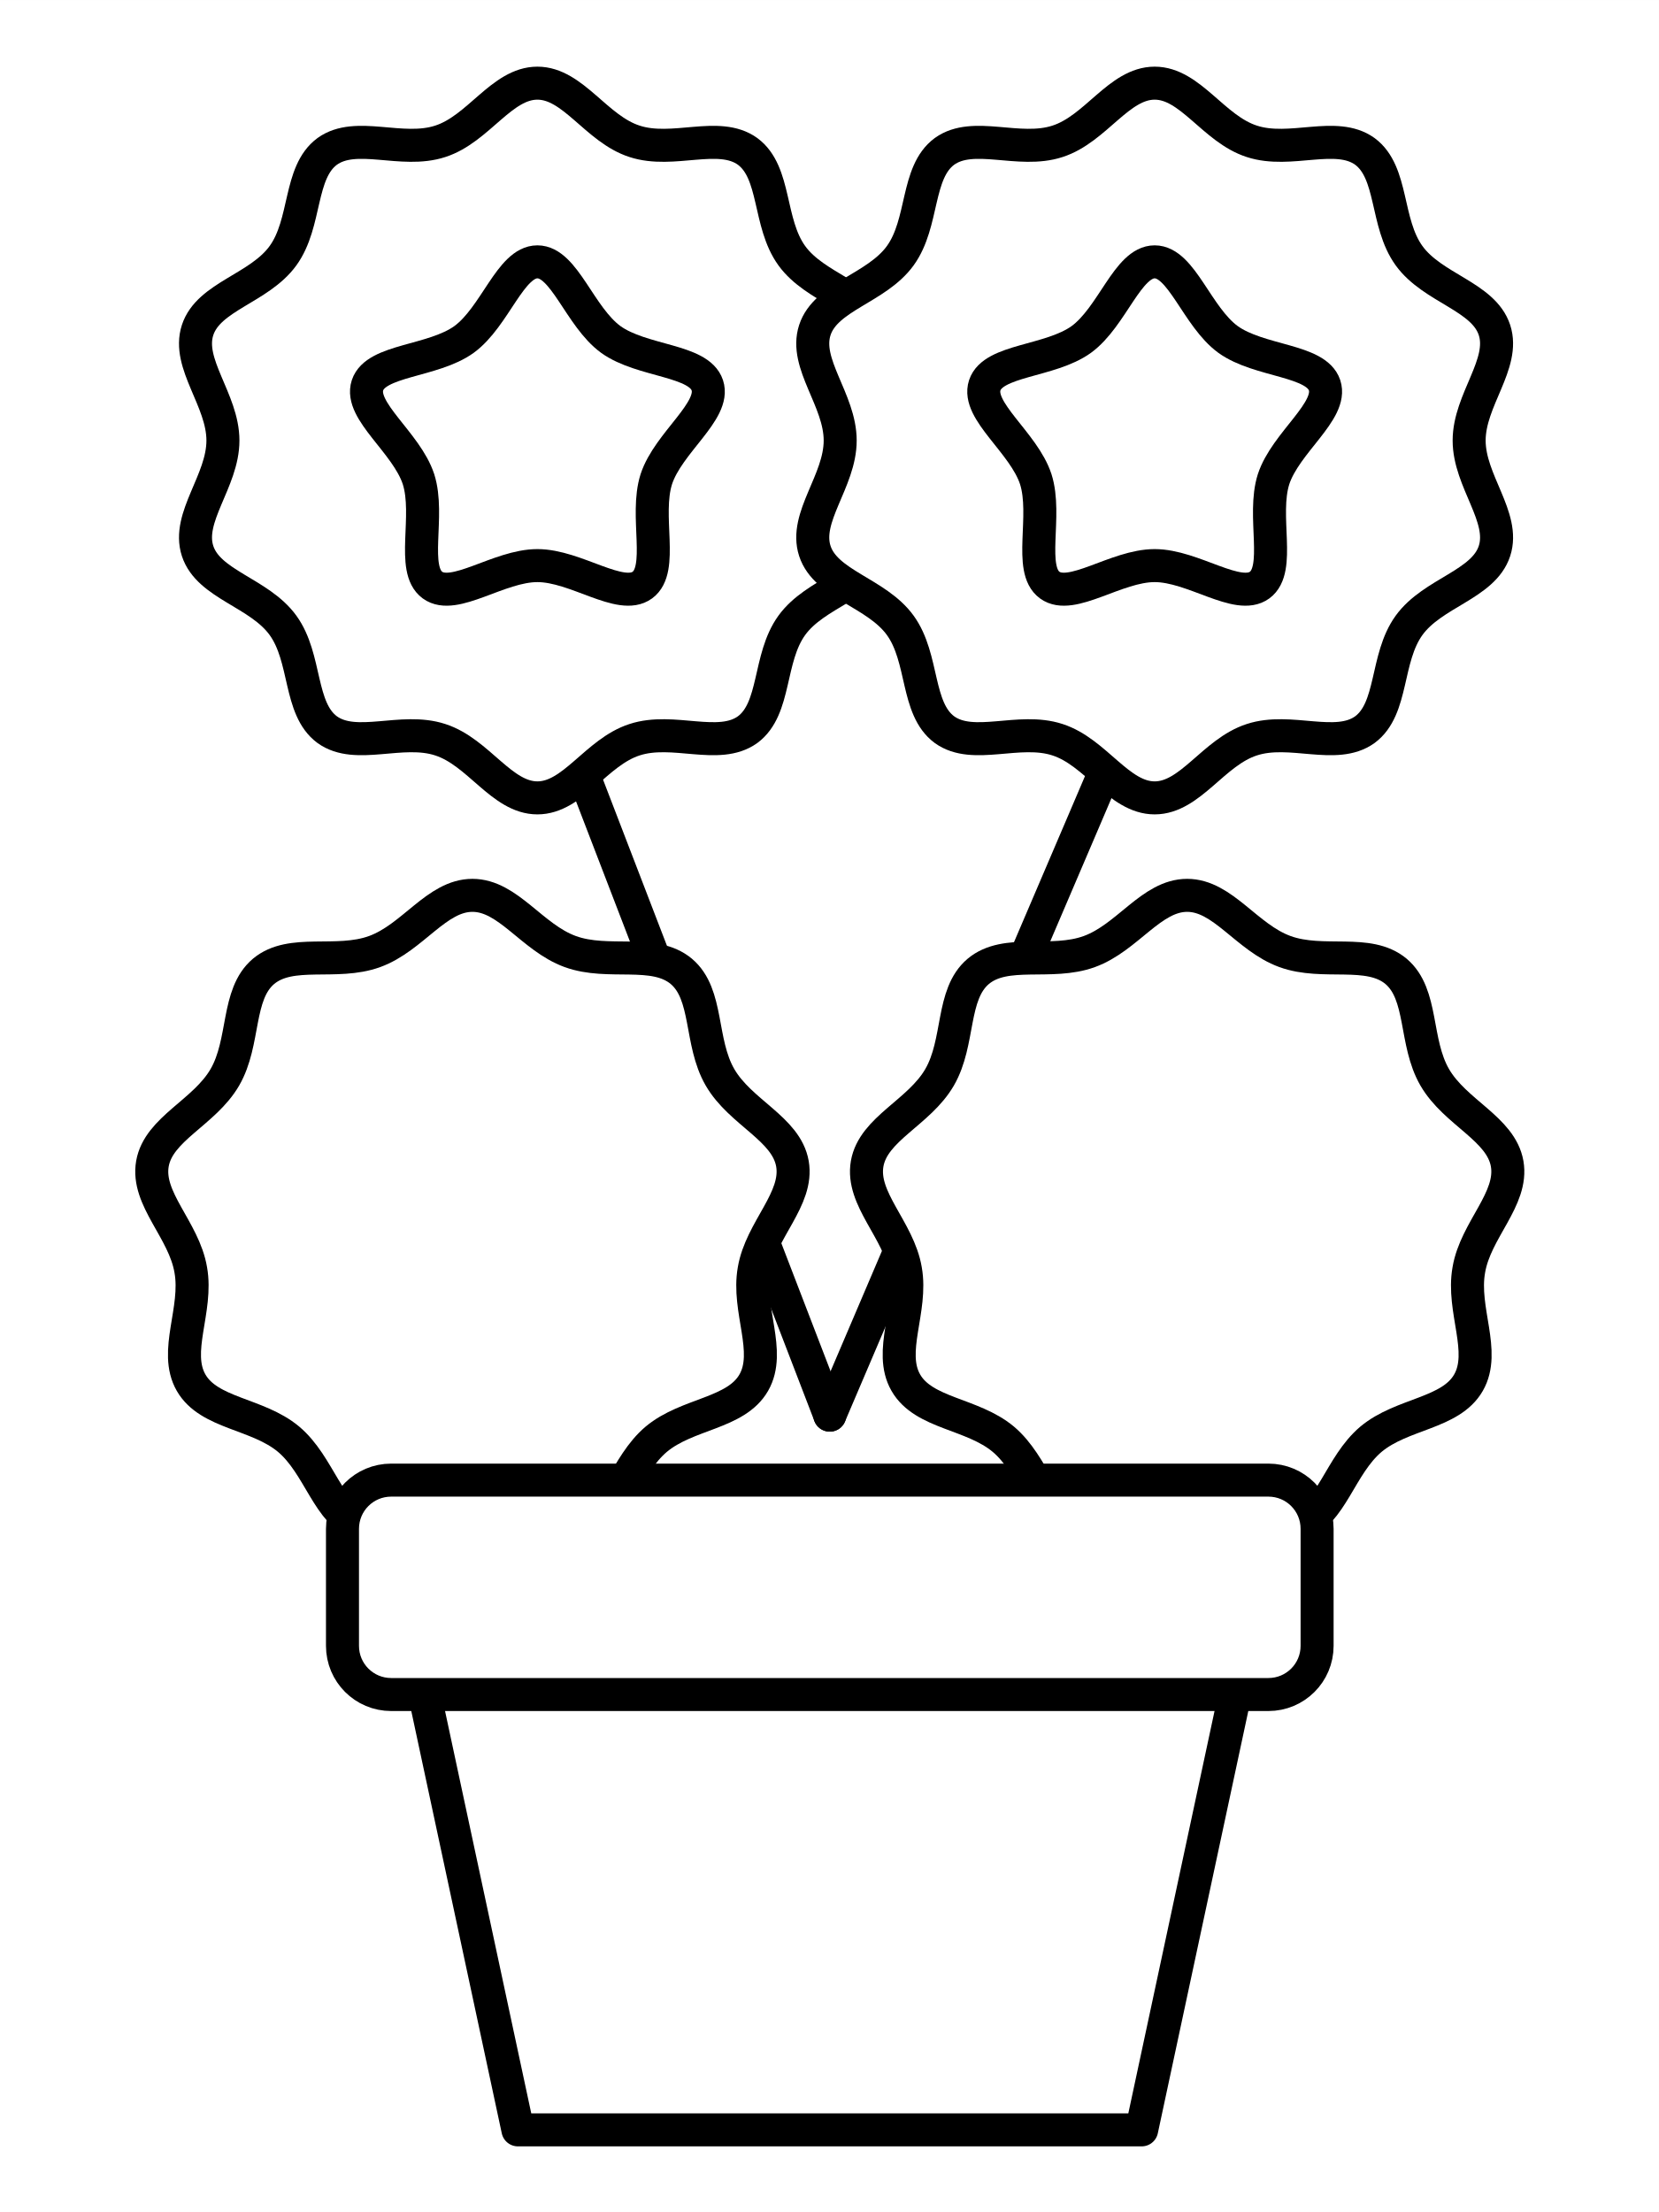
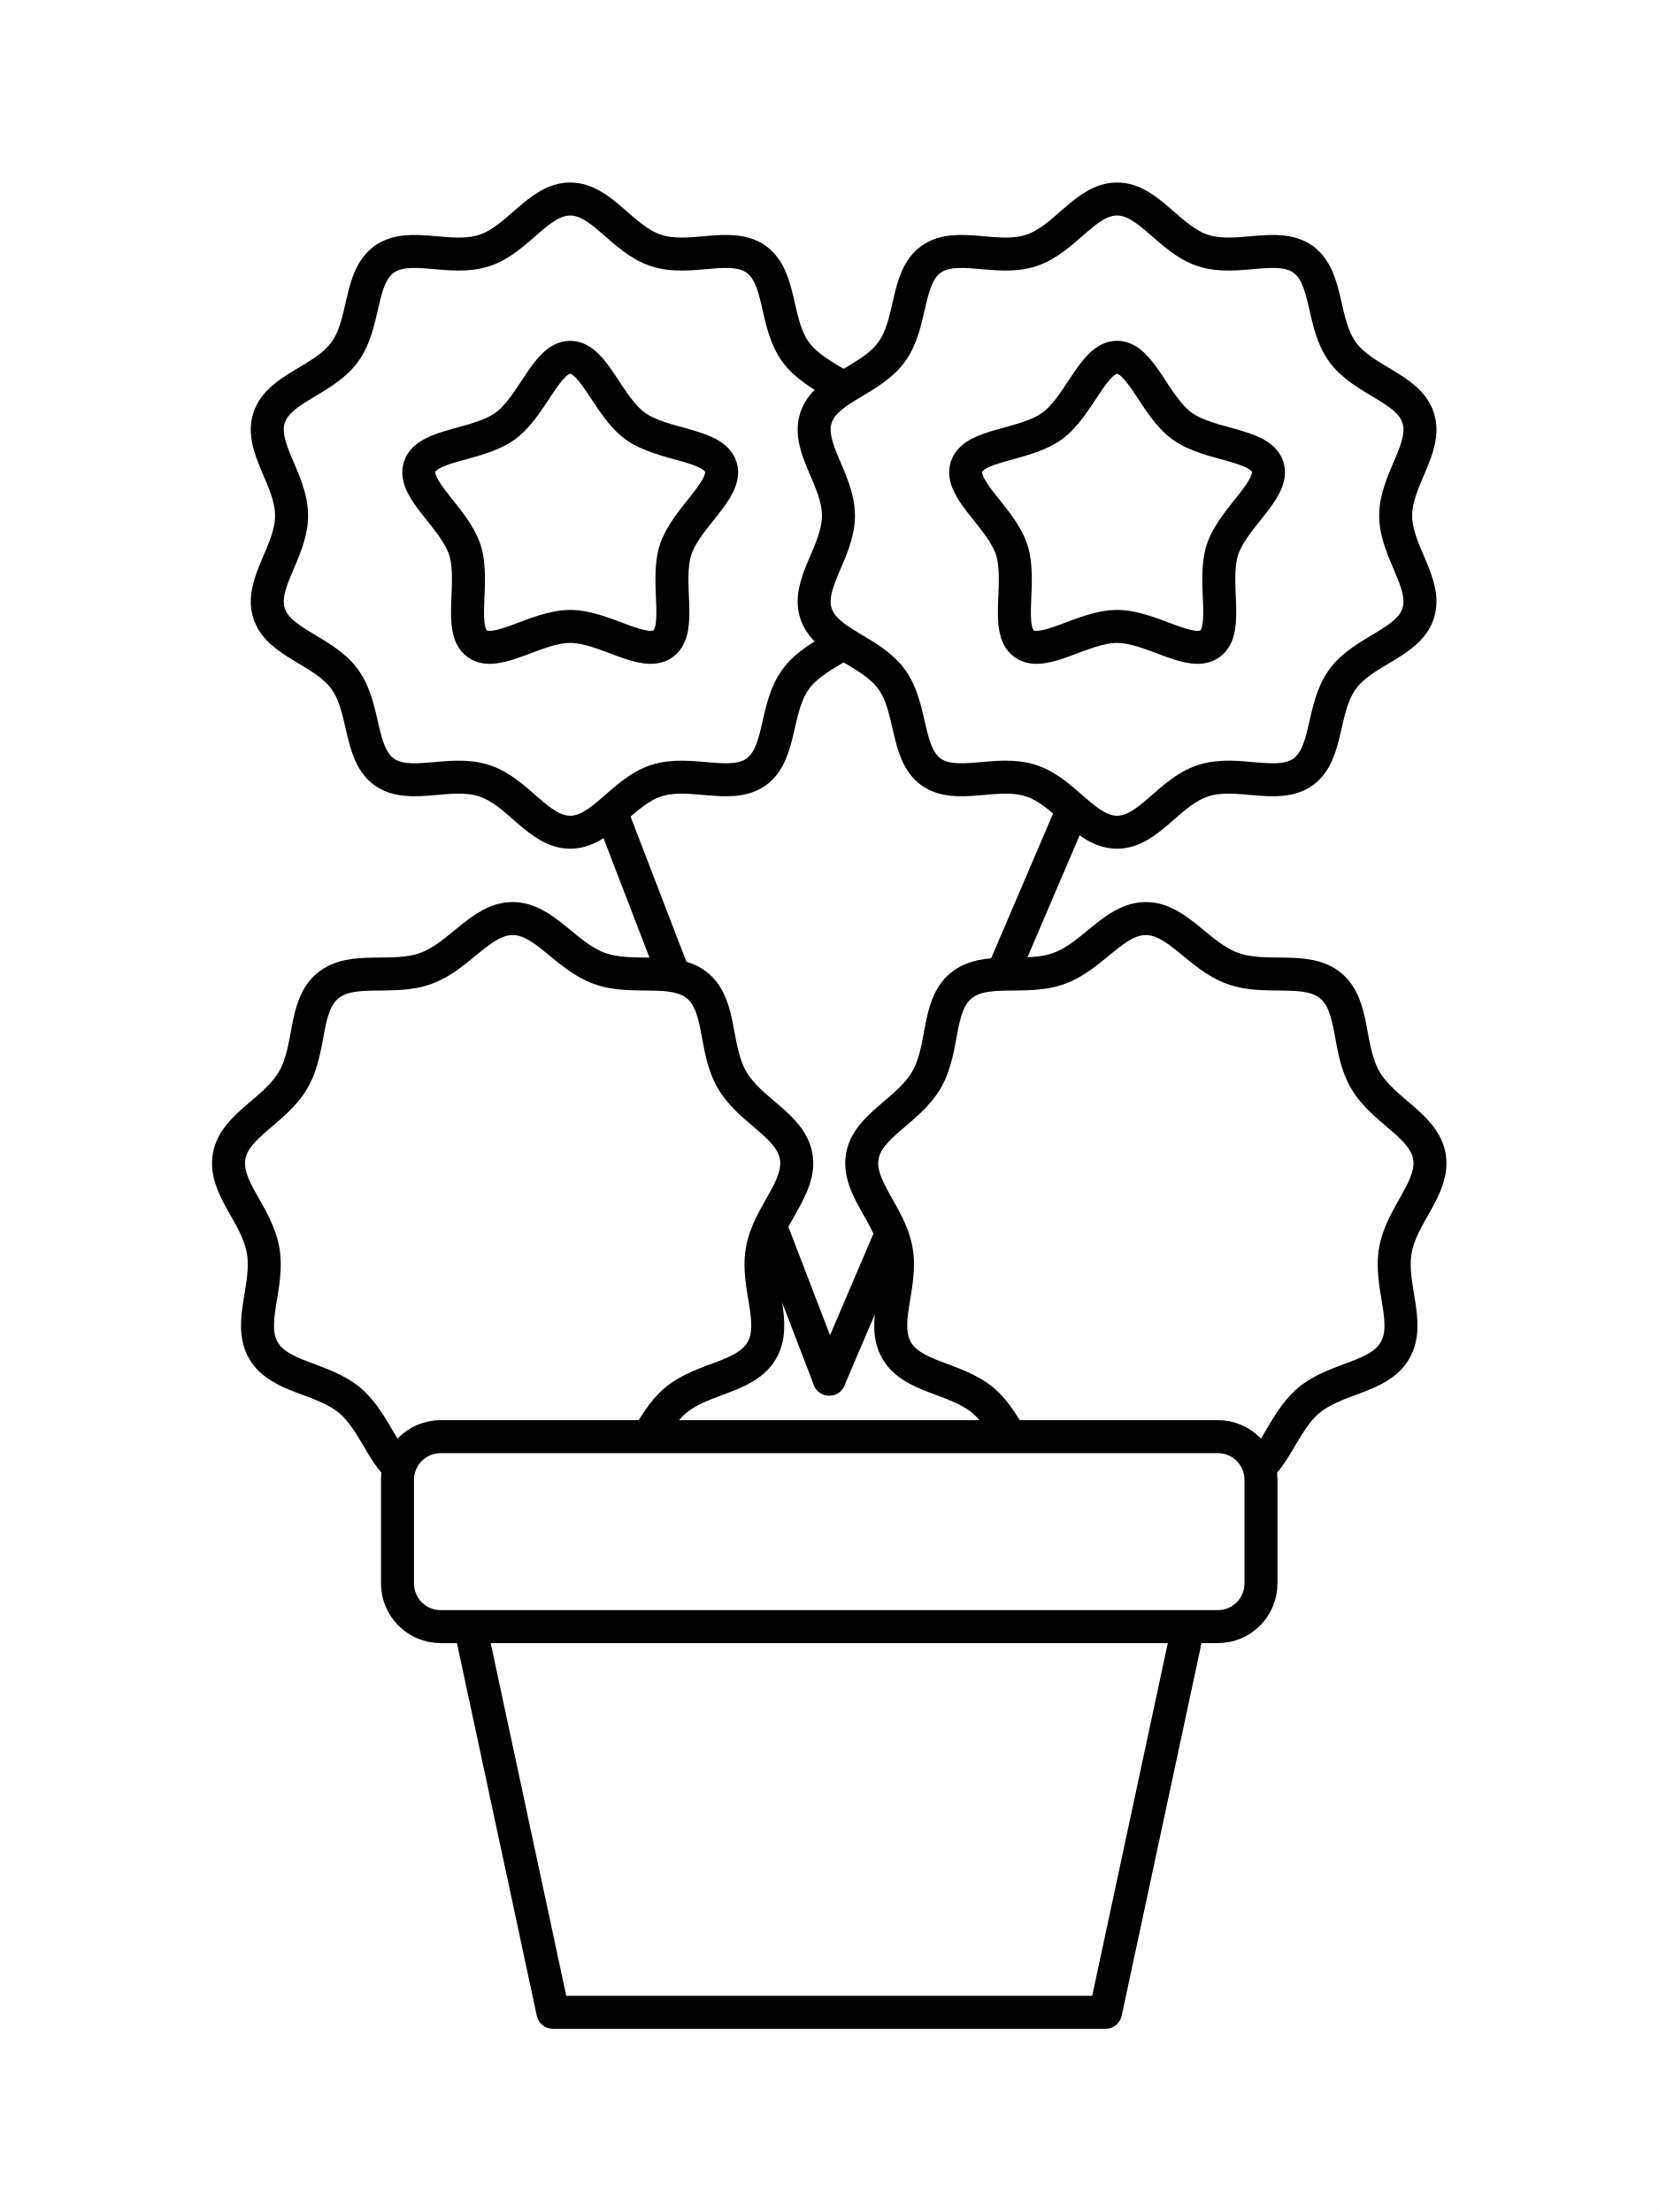
<svg xmlns="http://www.w3.org/2000/svg" version="1.1" viewBox="0 0 600 800" width="5.498in" height="7.331in" role="img" aria-label="The Porch Geranium, a picture to color">
  <rect width="600" height="800" fill="#fff" />
-   <g transform="translate(-52.381 -146.19) scale(1.175)" fill="#fff" data-bw="white" stroke="#000" stroke-width="10.161" stroke-linecap="round" stroke-linejoin="round">
+   <g transform="translate(-12.381 -84.19) scale(1.041)" fill="#fff" data-bw="white" stroke="#000" stroke-width="11.463" stroke-linecap="round" stroke-linejoin="round">
    <path fill="none" d="M210 326 C217.5 345.5 240 404 255 443 C270 482 292.5 540.5 300 560" />
    <path fill="none" d="M400 326 C391.7 345.5 366.7 404 350 443 C333.3 482 308.3 540.5 300 560" />
    <path d="M190 400 C201 400 208.3 413 220.1 417.3 C231.9 421.6 245.8 416.3 254.3 423.4 C262.7 430.5 259.9 445.1 266.2 456 C272.5 466.9 286.6 471.8 288.5 482.6 C290.4 493.5 278.8 502.9 276.7 515.3 C274.5 527.6 282.1 540.4 276.6 550 C271.1 559.6 256.2 559.4 246.6 567.4 C237 575.5 234.6 590.2 224.2 594 C213.8 597.7 202.5 588 190 588 C177.5 588 166.2 597.7 155.8 594 C145.4 590.2 143 575.5 133.4 567.4 C123.8 559.4 108.9 559.6 103.4 550 C97.9 540.4 105.5 527.6 103.3 515.3 C101.2 502.9 89.6 493.5 91.5 482.6 C93.4 471.8 107.5 466.9 113.8 456 C120.1 445.1 117.3 430.5 125.7 423.4 C134.2 416.3 148.1 421.6 159.9 417.3 C171.7 413 179 400 190 400 Z" />
    <path d="M410 400 C421 400 428.3 413 440.1 417.3 C451.9 421.6 465.8 416.3 474.3 423.4 C482.7 430.5 479.9 445.1 486.2 456 C492.5 466.9 506.6 471.8 508.5 482.6 C510.4 493.5 498.8 502.9 496.7 515.3 C494.5 527.6 502.1 540.4 496.6 550 C491.1 559.6 476.2 559.4 466.6 567.4 C457 575.5 454.6 590.2 444.2 594 C433.8 597.7 422.5 588 410 588 C397.5 588 386.2 597.7 375.8 594 C365.4 590.2 363 575.5 353.4 567.4 C343.8 559.4 328.9 559.6 323.4 550 C317.9 540.4 325.5 527.6 323.3 515.3 C321.2 502.9 309.6 493.5 311.5 482.6 C313.4 471.8 327.5 466.9 333.8 456 C340.1 445.1 337.3 430.5 345.7 423.4 C354.2 416.3 368.1 421.6 379.9 417.3 C391.7 413 399 400 410 400 Z" />
    <path d="M210 150 C221 150 228.1 164.1 239.9 167.9 C251.8 171.8 265.8 164.6 274.7 171 C283.5 177.5 281 193 288.3 203.1 C295.6 213.2 311.2 215.6 314.6 226 C318 236.4 306.8 247.5 306.8 260 C306.8 272.5 318 283.6 314.6 294 C311.2 304.4 295.6 306.8 288.3 316.9 C281 327 283.5 342.5 274.7 349 C265.8 355.4 251.8 348.2 239.9 352.1 C228.1 355.9 221 370 210 370 C199 370 191.9 355.9 180.1 352.1 C168.2 348.2 154.2 355.4 145.3 349 C136.5 342.5 139 327 131.7 316.9 C124.4 306.8 108.8 304.4 105.4 294 C102 283.6 113.2 272.5 113.2 260 C113.2 247.5 102 236.4 105.4 226 C108.8 215.6 124.4 213.2 131.7 203.1 C139 193 136.5 177.5 145.3 171 C154.2 164.6 168.2 171.8 180.1 167.9 C191.9 164.1 199 150 210 150 Z" />
    <path d="M210 205 C218.3 205 223 221.9 232.6 228.9 C242.2 235.8 259.7 235.1 262.3 243 C264.9 250.9 250.3 260.6 246.6 271.9 C243 283.2 249 299.6 242.3 304.5 C235.6 309.4 221.9 298.5 210 298.5 C198.1 298.5 184.4 309.4 177.7 304.5 C171 299.6 177 283.2 173.4 271.9 C169.7 260.6 155.1 250.9 157.7 243 C160.3 235.1 177.8 235.8 187.4 228.9 C197 221.9 201.7 205 210 205 Z" />
    <path d="M400 150 C411 150 418.1 164.1 429.9 167.9 C441.8 171.8 455.8 164.6 464.7 171 C473.5 177.5 471 193 478.3 203.1 C485.6 213.2 501.2 215.6 504.6 226 C508 236.4 496.8 247.5 496.8 260 C496.8 272.5 508 283.6 504.6 294 C501.2 304.4 485.6 306.8 478.3 316.9 C471 327 473.5 342.5 464.7 349 C455.8 355.4 441.8 348.2 429.9 352.1 C418.1 355.9 411 370 400 370 C389 370 381.9 355.9 370.1 352.1 C358.2 348.2 344.2 355.4 335.3 349 C326.5 342.5 329 327 321.7 316.9 C314.4 306.8 298.8 304.4 295.4 294 C292 283.6 303.2 272.5 303.2 260 C303.2 247.5 292 236.4 295.4 226 C298.8 215.6 314.4 213.2 321.7 203.1 C329 193 326.5 177.5 335.3 171 C344.2 164.6 358.2 171.8 370.1 167.9 C381.9 164.1 389 150 400 150 Z" />
    <path d="M400 205 C408.3 205 413 221.9 422.6 228.9 C432.2 235.8 449.7 235.1 452.3 243 C454.9 250.9 440.3 260.6 436.6 271.9 C433 283.2 439 299.6 432.3 304.5 C425.6 309.4 411.9 298.5 400 298.5 C388.1 298.5 374.4 309.4 367.7 304.5 C361 299.6 367 283.2 363.4 271.9 C359.7 260.6 345.1 250.9 347.7 243 C350.3 235.1 367.8 235.8 377.4 228.9 C387 221.9 391.7 205 400 205 Z" />
    <path d="M174 640 L426 640 L396 780 L204 780 Z" />
    <path d="M165 580 L435 580 C443.3 580 450 586.7 450 595 L450 631 C450 639.3 443.3 646 435 646 L165 646 C156.7 646 150 639.3 150 631 L150 595 C150 586.7 156.7 580 165 580 Z" />
  </g>
</svg>
